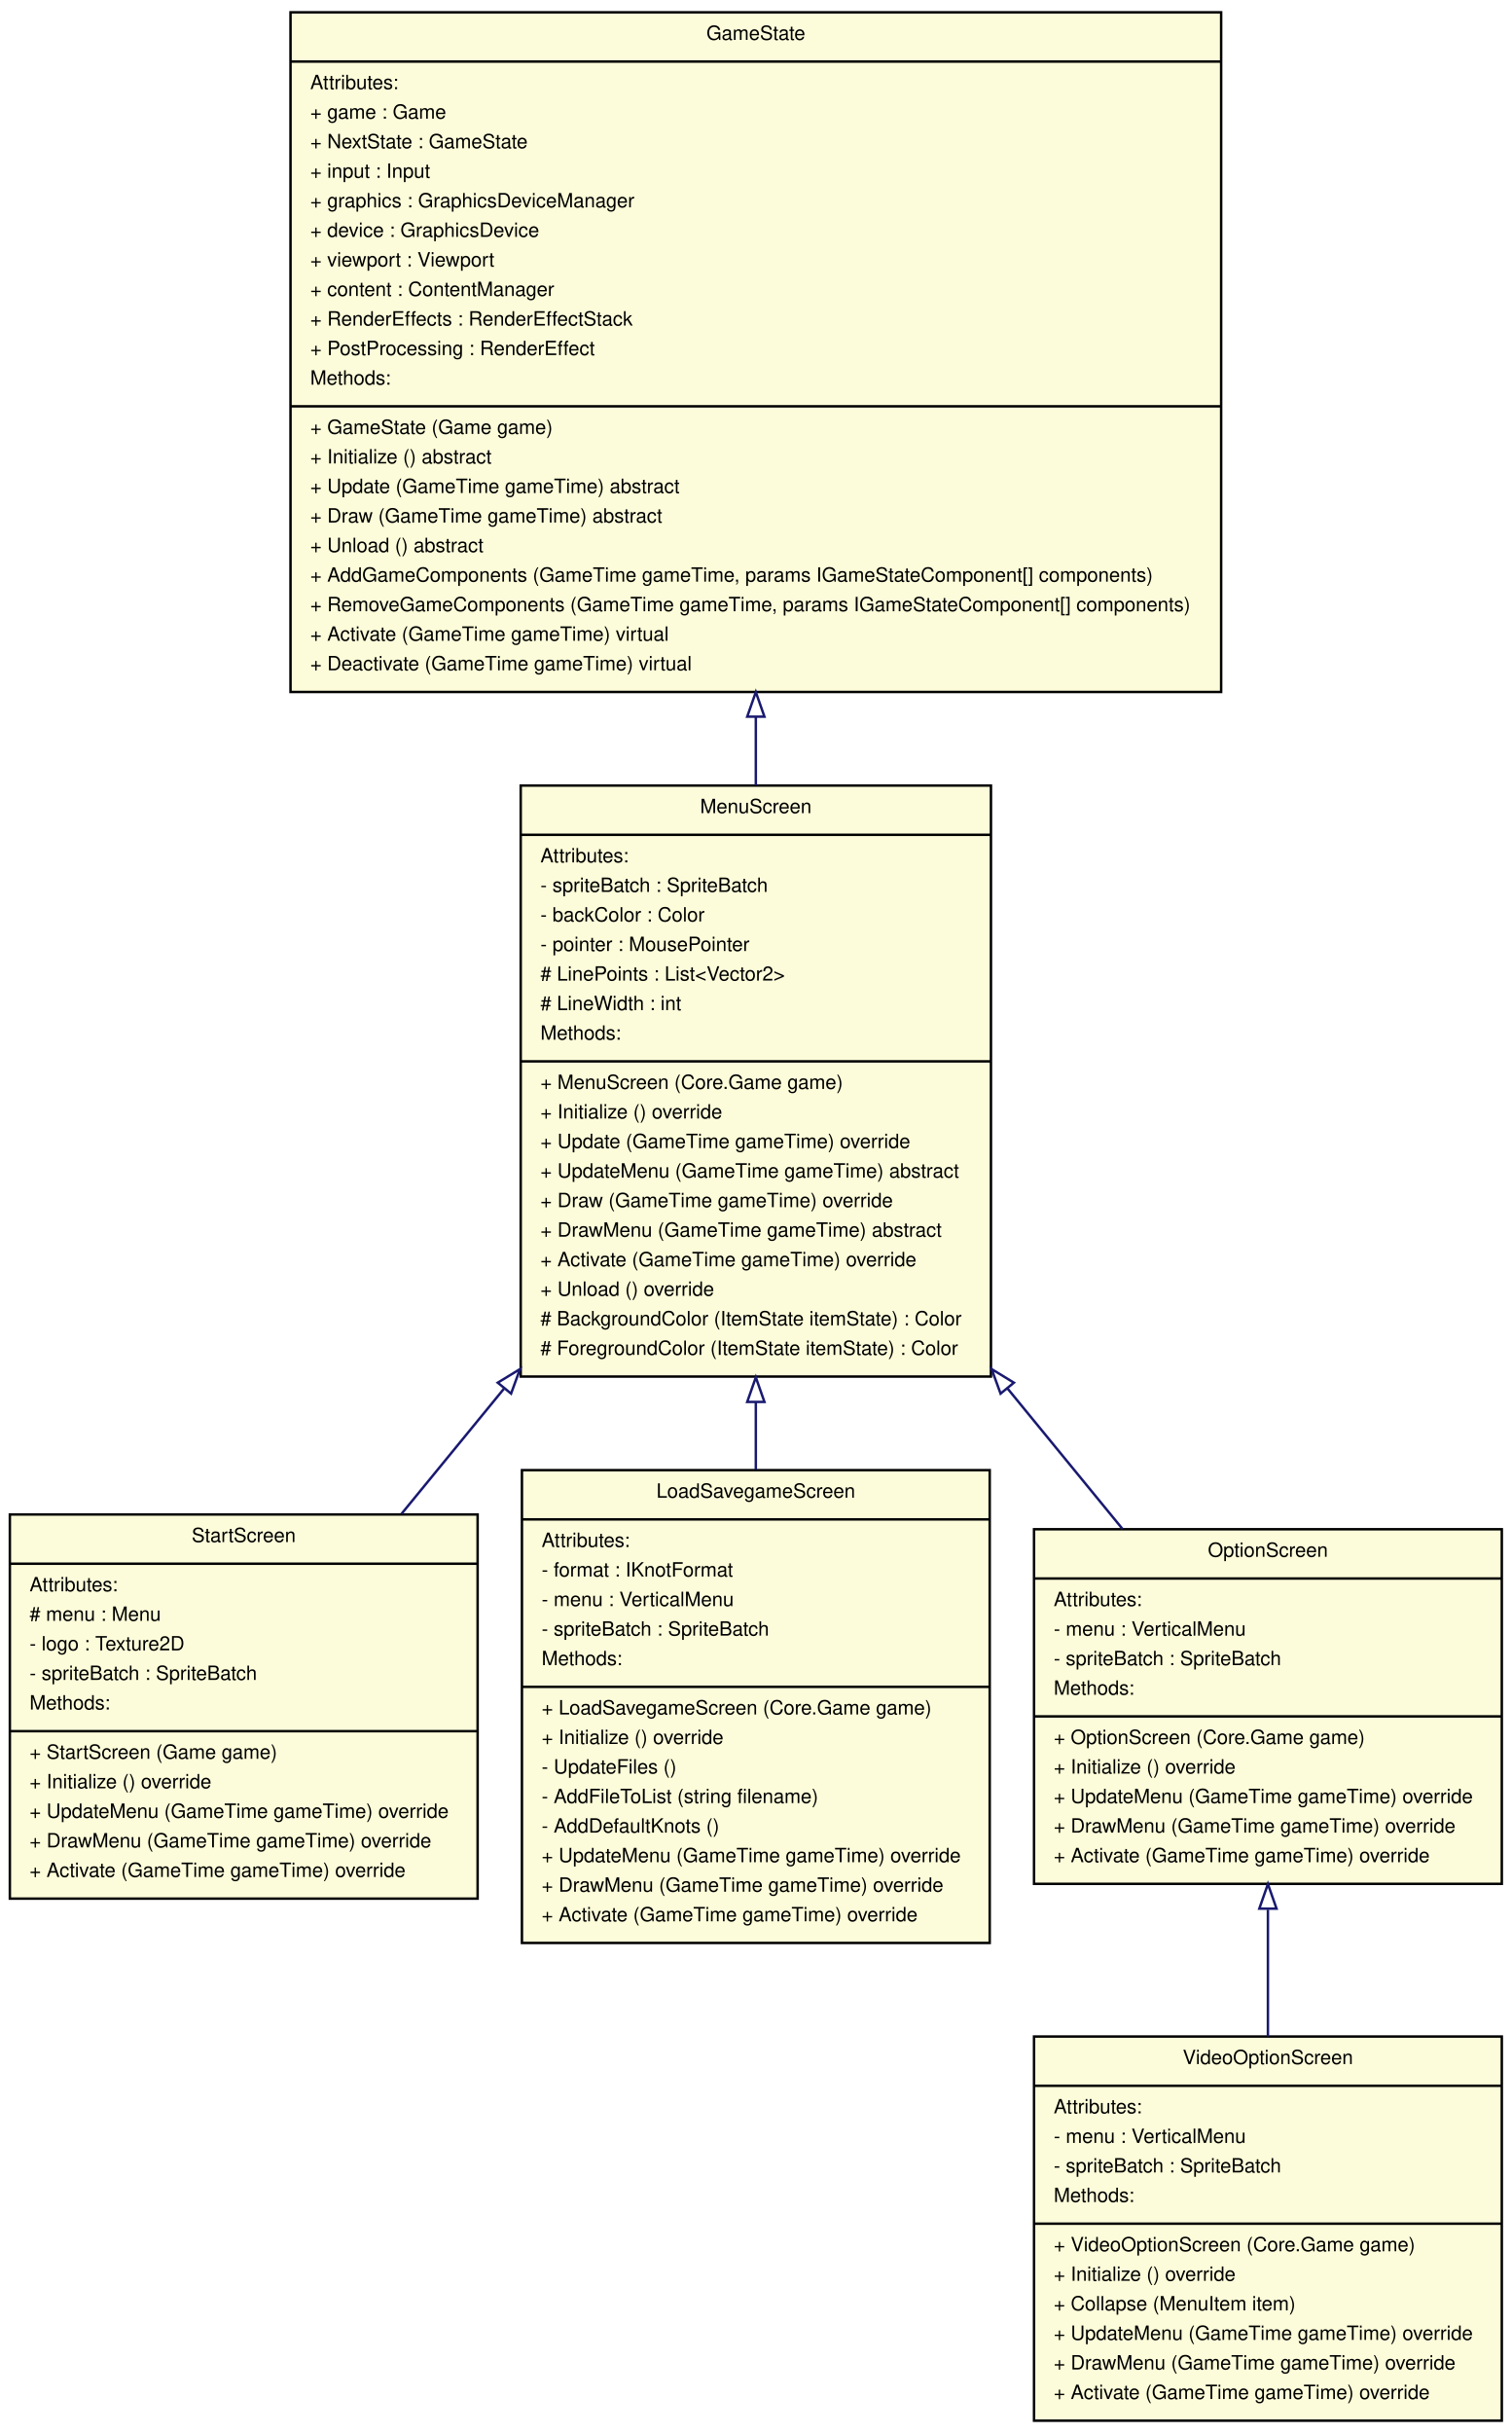
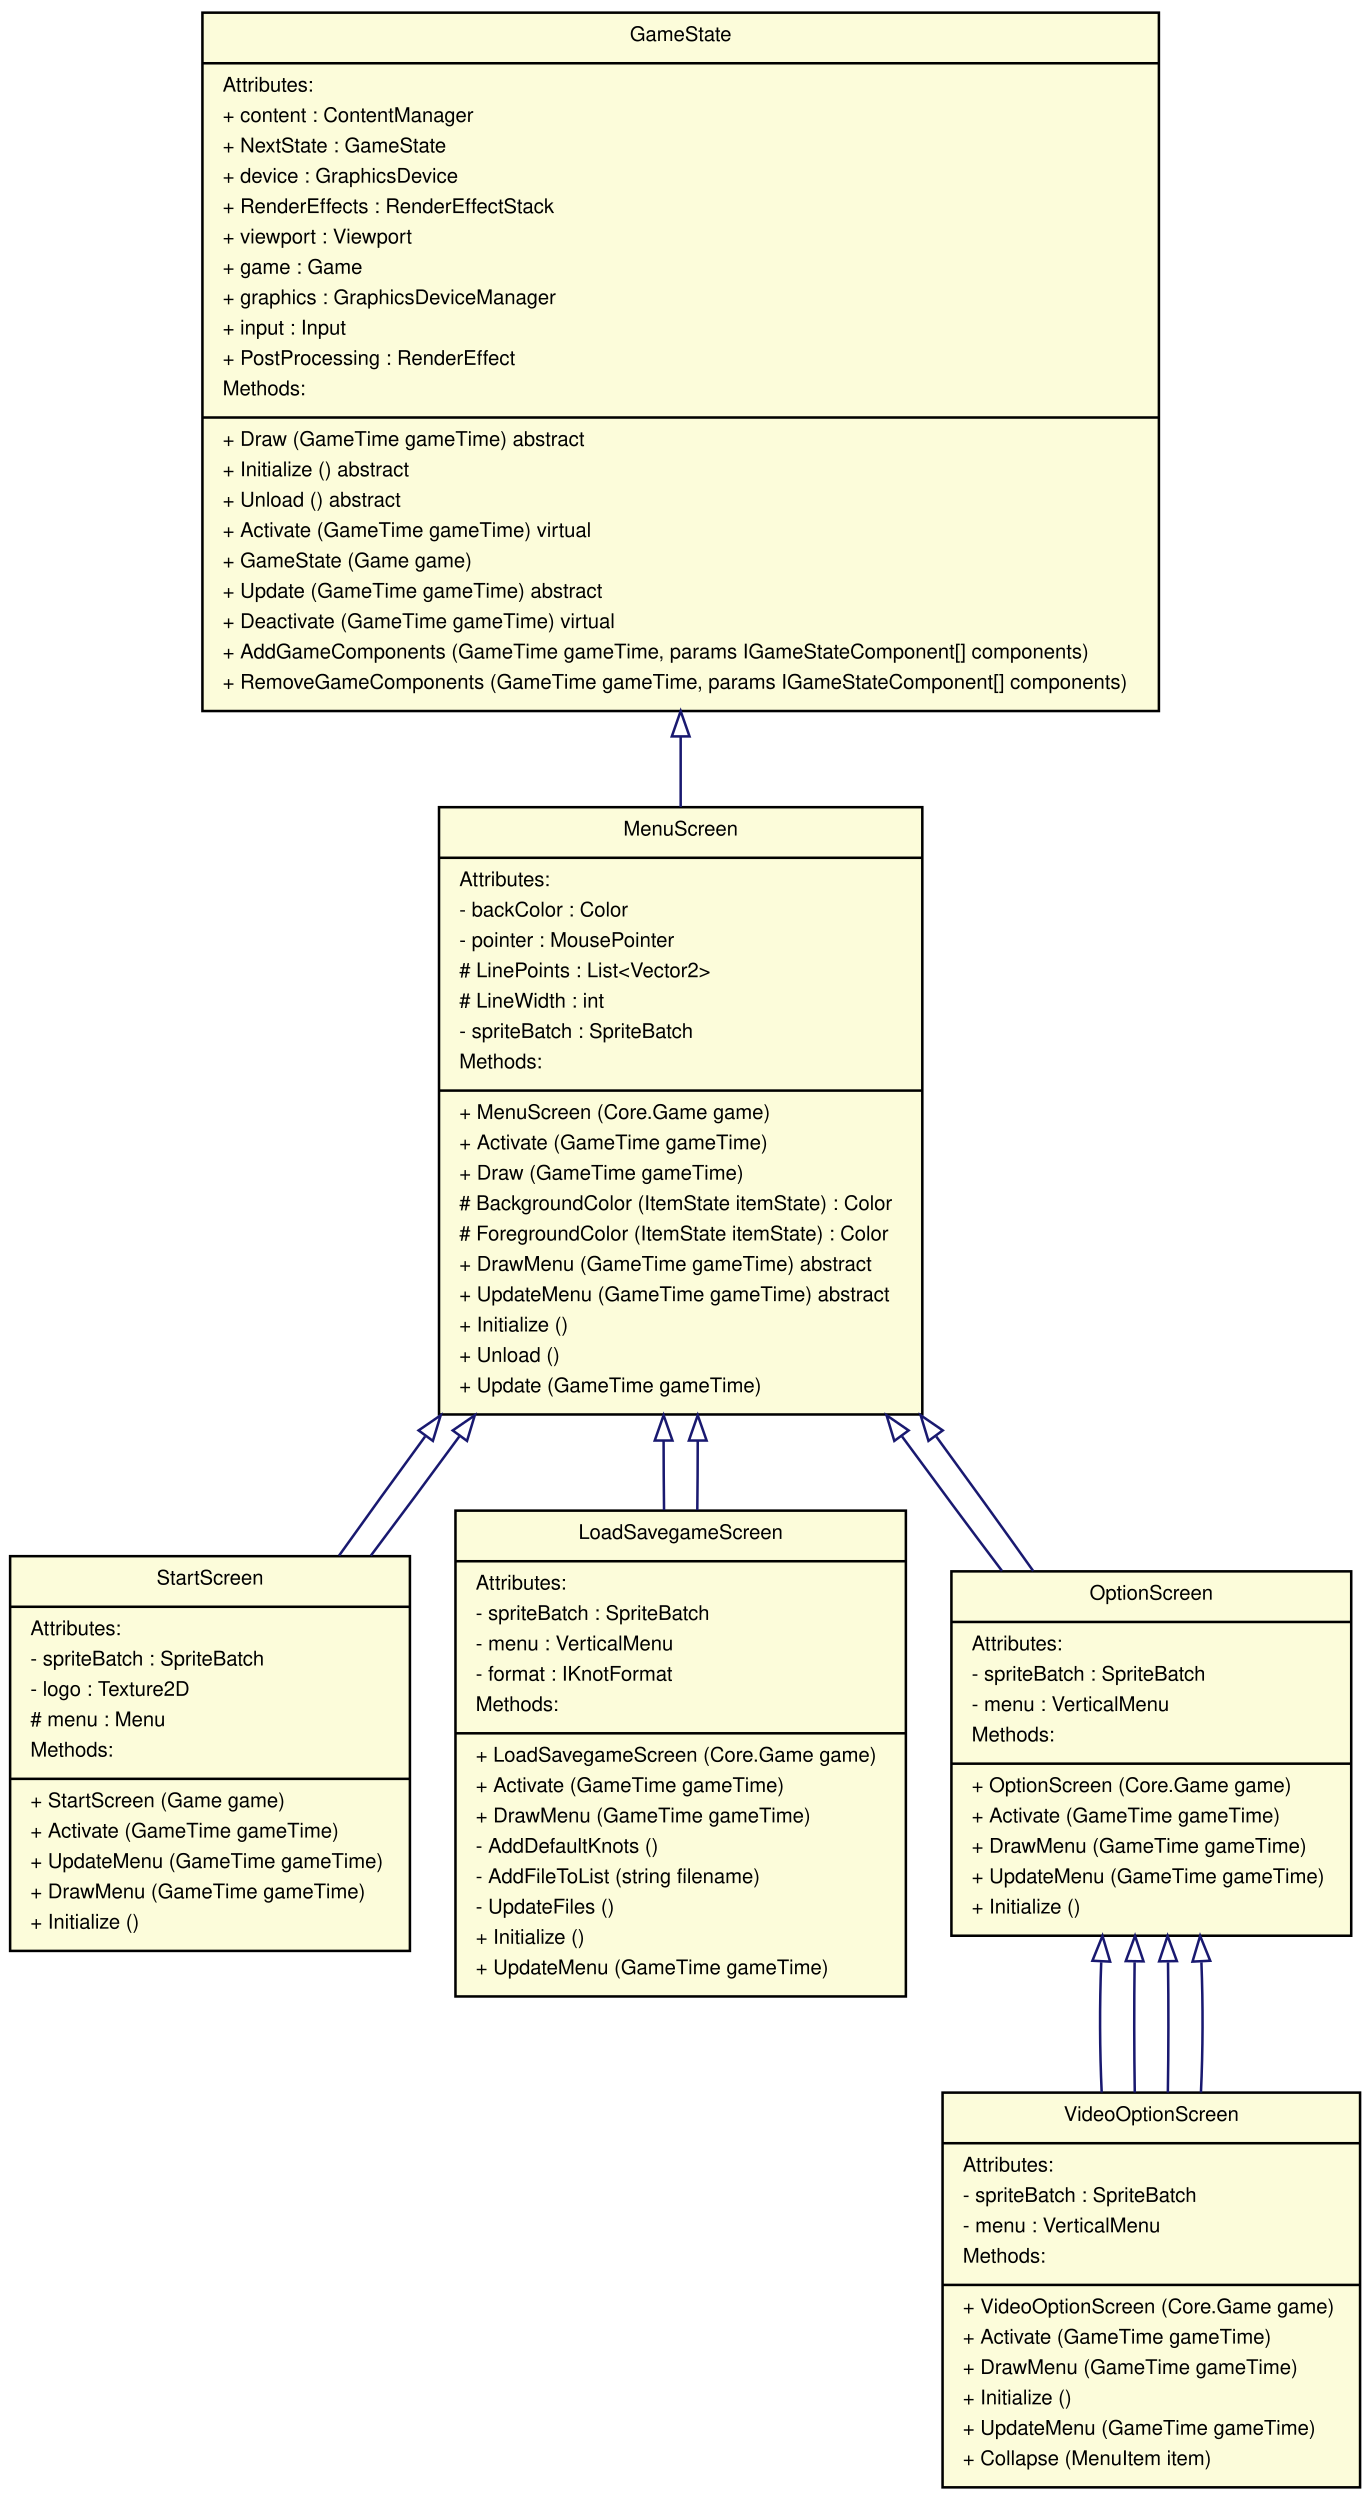
- <svg xmlns="http://www.w3.org/2000/svg" width="614pt" height="988pt" viewBox="0.00 0.00 614.00 988.00">
+ <svg xmlns="http://www.w3.org/2000/svg" width="541pt" height="988pt" viewBox="0.00 0.00 541.00 988.00">
  <g id="graph1" class="graph" transform="scale(1 1) rotate(0) translate(4 984)">
-     <polygon fill="white" stroke="white" points="-4,5 -4,-984 611,-984 611,5 -4,5" />
+     <polygon fill="white" stroke="white" points="-4,5 -4,-984 538,-984 538,5 -4,5" />
    <g id="node1" class="node">
-       <polygon fill="#fcfcda" stroke="black" points="207.5,-425 207.5,-665 398.5,-665 398.5,-425 207.5,-425" />
-       <text text-anchor="middle" x="303" y="-653.8" font-family="Helvetica,sans-Serif" font-size="8.00">MenuScreen</text>
-       <polyline fill="none" stroke="black" points="207.5,-645 398.5,-645 " />
-       <text text-anchor="start" x="215.5" y="-633.8" font-family="Helvetica,sans-Serif" font-size="8.00">Attributes:</text>
-       <text text-anchor="start" x="215.5" y="-621.8" font-family="Helvetica,sans-Serif" font-size="8.00">- spriteBatch : SpriteBatch</text>
-       <text text-anchor="start" x="215.5" y="-609.8" font-family="Helvetica,sans-Serif" font-size="8.00">- backColor : Color</text>
-       <text text-anchor="start" x="215.5" y="-597.8" font-family="Helvetica,sans-Serif" font-size="8.00">- pointer : MousePointer</text>
-       <text text-anchor="start" x="215.5" y="-585.8" font-family="Helvetica,sans-Serif" font-size="8.00"># LinePoints : List&lt;Vector2&gt;</text>
-       <text text-anchor="start" x="215.5" y="-573.8" font-family="Helvetica,sans-Serif" font-size="8.00"># LineWidth : int</text>
-       <text text-anchor="start" x="215.5" y="-561.8" font-family="Helvetica,sans-Serif" font-size="8.00">Methods:</text>
-       <polyline fill="none" stroke="black" points="207.5,-553 398.5,-553 " />
-       <text text-anchor="start" x="215.5" y="-541.8" font-family="Helvetica,sans-Serif" font-size="8.00">+ MenuScreen (Core.Game game)</text>
-       <text text-anchor="start" x="215.5" y="-529.8" font-family="Helvetica,sans-Serif" font-size="8.00">+ Initialize () override</text>
-       <text text-anchor="start" x="215.5" y="-517.8" font-family="Helvetica,sans-Serif" font-size="8.00">+ Update (GameTime gameTime) override</text>
-       <text text-anchor="start" x="215.5" y="-505.8" font-family="Helvetica,sans-Serif" font-size="8.00">+ UpdateMenu (GameTime gameTime) abstract</text>
-       <text text-anchor="start" x="215.5" y="-493.8" font-family="Helvetica,sans-Serif" font-size="8.00">+ Draw (GameTime gameTime) override</text>
-       <text text-anchor="start" x="215.5" y="-481.8" font-family="Helvetica,sans-Serif" font-size="8.00">+ DrawMenu (GameTime gameTime) abstract</text>
-       <text text-anchor="start" x="215.5" y="-469.8" font-family="Helvetica,sans-Serif" font-size="8.00">+ Activate (GameTime gameTime) override</text>
-       <text text-anchor="start" x="215.5" y="-457.8" font-family="Helvetica,sans-Serif" font-size="8.00">+ Unload () override</text>
-       <text text-anchor="start" x="215.5" y="-445.8" font-family="Helvetica,sans-Serif" font-size="8.00"># BackgroundColor (ItemState itemState) : Color</text>
-       <text text-anchor="start" x="215.5" y="-433.8" font-family="Helvetica,sans-Serif" font-size="8.00"># ForegroundColor (ItemState itemState) : Color</text>
+       <polygon fill="#fcfcda" stroke="black" points="169.5,-425 169.5,-665 360.5,-665 360.5,-425 169.5,-425" />
+       <text text-anchor="middle" x="265" y="-653.8" font-family="Helvetica,sans-Serif" font-size="8.00">MenuScreen</text>
+       <polyline fill="none" stroke="black" points="169.5,-645 360.5,-645 " />
+       <text text-anchor="start" x="177.5" y="-633.8" font-family="Helvetica,sans-Serif" font-size="8.00">Attributes:</text>
+       <text text-anchor="start" x="177.5" y="-621.8" font-family="Helvetica,sans-Serif" font-size="8.00">- backColor : Color</text>
+       <text text-anchor="start" x="177.5" y="-609.8" font-family="Helvetica,sans-Serif" font-size="8.00">- pointer : MousePointer</text>
+       <text text-anchor="start" x="177.5" y="-597.8" font-family="Helvetica,sans-Serif" font-size="8.00"># LinePoints : List&lt;Vector2&gt;</text>
+       <text text-anchor="start" x="177.5" y="-585.8" font-family="Helvetica,sans-Serif" font-size="8.00"># LineWidth : int</text>
+       <text text-anchor="start" x="177.5" y="-573.8" font-family="Helvetica,sans-Serif" font-size="8.00">- spriteBatch : SpriteBatch</text>
+       <text text-anchor="start" x="177.5" y="-561.8" font-family="Helvetica,sans-Serif" font-size="8.00">Methods:</text>
+       <polyline fill="none" stroke="black" points="169.5,-553 360.5,-553 " />
+       <text text-anchor="start" x="177.5" y="-541.8" font-family="Helvetica,sans-Serif" font-size="8.00">+ MenuScreen (Core.Game game)</text>
+       <text text-anchor="start" x="177.5" y="-529.8" font-family="Helvetica,sans-Serif" font-size="8.00">+ Activate (GameTime gameTime)</text>
+       <text text-anchor="start" x="177.5" y="-517.8" font-family="Helvetica,sans-Serif" font-size="8.00">+ Draw (GameTime gameTime)</text>
+       <text text-anchor="start" x="177.5" y="-505.8" font-family="Helvetica,sans-Serif" font-size="8.00"># BackgroundColor (ItemState itemState) : Color</text>
+       <text text-anchor="start" x="177.5" y="-493.8" font-family="Helvetica,sans-Serif" font-size="8.00"># ForegroundColor (ItemState itemState) : Color</text>
+       <text text-anchor="start" x="177.5" y="-481.8" font-family="Helvetica,sans-Serif" font-size="8.00">+ DrawMenu (GameTime gameTime) abstract</text>
+       <text text-anchor="start" x="177.5" y="-469.8" font-family="Helvetica,sans-Serif" font-size="8.00">+ UpdateMenu (GameTime gameTime) abstract</text>
+       <text text-anchor="start" x="177.5" y="-457.8" font-family="Helvetica,sans-Serif" font-size="8.00">+ Initialize ()</text>
+       <text text-anchor="start" x="177.5" y="-445.8" font-family="Helvetica,sans-Serif" font-size="8.00">+ Unload ()</text>
+       <text text-anchor="start" x="177.5" y="-433.8" font-family="Helvetica,sans-Serif" font-size="8.00">+ Update (GameTime gameTime)</text>
    </g>
    <g id="node3" class="node">
-       <polygon fill="#fcfcda" stroke="black" points="0,-213 0,-369 190,-369 190,-213 0,-213" />
-       <text text-anchor="middle" x="95" y="-357.8" font-family="Helvetica,sans-Serif" font-size="8.00">StartScreen</text>
-       <polyline fill="none" stroke="black" points="0,-349 190,-349 " />
+       <polygon fill="#fcfcda" stroke="black" points="0,-213 0,-369 158,-369 158,-213 0,-213" />
+       <text text-anchor="middle" x="79" y="-357.8" font-family="Helvetica,sans-Serif" font-size="8.00">StartScreen</text>
+       <polyline fill="none" stroke="black" points="0,-349 158,-349 " />
      <text text-anchor="start" x="8" y="-337.8" font-family="Helvetica,sans-Serif" font-size="8.00">Attributes:</text>
-       <text text-anchor="start" x="8" y="-325.8" font-family="Helvetica,sans-Serif" font-size="8.00"># menu : Menu</text>
+       <text text-anchor="start" x="8" y="-325.8" font-family="Helvetica,sans-Serif" font-size="8.00">- spriteBatch : SpriteBatch</text>
      <text text-anchor="start" x="8" y="-313.8" font-family="Helvetica,sans-Serif" font-size="8.00">- logo : Texture2D</text>
-       <text text-anchor="start" x="8" y="-301.8" font-family="Helvetica,sans-Serif" font-size="8.00">- spriteBatch : SpriteBatch</text>
+       <text text-anchor="start" x="8" y="-301.8" font-family="Helvetica,sans-Serif" font-size="8.00"># menu : Menu</text>
      <text text-anchor="start" x="8" y="-289.8" font-family="Helvetica,sans-Serif" font-size="8.00">Methods:</text>
-       <polyline fill="none" stroke="black" points="0,-281 190,-281 " />
+       <polyline fill="none" stroke="black" points="0,-281 158,-281 " />
      <text text-anchor="start" x="8" y="-269.8" font-family="Helvetica,sans-Serif" font-size="8.00">+ StartScreen (Game game)</text>
-       <text text-anchor="start" x="8" y="-257.8" font-family="Helvetica,sans-Serif" font-size="8.00">+ Initialize () override</text>
-       <text text-anchor="start" x="8" y="-245.8" font-family="Helvetica,sans-Serif" font-size="8.00">+ UpdateMenu (GameTime gameTime) override</text>
-       <text text-anchor="start" x="8" y="-233.8" font-family="Helvetica,sans-Serif" font-size="8.00">+ DrawMenu (GameTime gameTime) override</text>
-       <text text-anchor="start" x="8" y="-221.8" font-family="Helvetica,sans-Serif" font-size="8.00">+ Activate (GameTime gameTime) override</text>
+       <text text-anchor="start" x="8" y="-257.8" font-family="Helvetica,sans-Serif" font-size="8.00">+ Activate (GameTime gameTime)</text>
+       <text text-anchor="start" x="8" y="-245.8" font-family="Helvetica,sans-Serif" font-size="8.00">+ UpdateMenu (GameTime gameTime)</text>
+       <text text-anchor="start" x="8" y="-233.8" font-family="Helvetica,sans-Serif" font-size="8.00">+ DrawMenu (GameTime gameTime)</text>
+       <text text-anchor="start" x="8" y="-221.8" font-family="Helvetica,sans-Serif" font-size="8.00">+ Initialize ()</text>
    </g>
    <g id="edge4" class="edge">
-       <path fill="none" stroke="midnightblue" d="M200.709,-420.087C186.524,-402.765 172.298,-385.393 159.085,-369.257" />
-       <polygon fill="none" stroke="midnightblue" points="198.175,-422.517 207.219,-428.037 203.591,-418.082 198.175,-422.517" />
+       <path fill="none" stroke="midnightblue" d="M164.001,-416.293C152.243,-400.223 140.657,-384.19 129.995,-369.223" />
+       <polygon fill="none" stroke="midnightblue" points="161.425,-418.7 170.161,-424.695 167.07,-414.56 161.425,-418.7" />
+     </g>
+     <g id="edge14" class="edge">
+       <path fill="none" stroke="midnightblue" d="M177.5,-416.293C165.722,-400.223 153.827,-384.19 142.568,-369.223" />
+       <polygon fill="none" stroke="midnightblue" points="174.916,-418.689 183.644,-424.695 180.566,-414.557 174.916,-418.689" />
    </g>
    <g id="node4" class="node">
-       <polygon fill="#fcfcda" stroke="black" points="208,-195 208,-387 398,-387 398,-195 208,-195" />
-       <text text-anchor="middle" x="303" y="-375.8" font-family="Helvetica,sans-Serif" font-size="8.00">LoadSavegameScreen</text>
-       <polyline fill="none" stroke="black" points="208,-367 398,-367 " />
-       <text text-anchor="start" x="216" y="-355.8" font-family="Helvetica,sans-Serif" font-size="8.00">Attributes:</text>
-       <text text-anchor="start" x="216" y="-343.8" font-family="Helvetica,sans-Serif" font-size="8.00">- format : IKnotFormat</text>
-       <text text-anchor="start" x="216" y="-331.8" font-family="Helvetica,sans-Serif" font-size="8.00">- menu : VerticalMenu</text>
-       <text text-anchor="start" x="216" y="-319.8" font-family="Helvetica,sans-Serif" font-size="8.00">- spriteBatch : SpriteBatch</text>
-       <text text-anchor="start" x="216" y="-307.8" font-family="Helvetica,sans-Serif" font-size="8.00">Methods:</text>
-       <polyline fill="none" stroke="black" points="208,-299 398,-299 " />
-       <text text-anchor="start" x="216" y="-287.8" font-family="Helvetica,sans-Serif" font-size="8.00">+ LoadSavegameScreen (Core.Game game)</text>
-       <text text-anchor="start" x="216" y="-275.8" font-family="Helvetica,sans-Serif" font-size="8.00">+ Initialize () override</text>
-       <text text-anchor="start" x="216" y="-263.8" font-family="Helvetica,sans-Serif" font-size="8.00">- UpdateFiles ()</text>
-       <text text-anchor="start" x="216" y="-251.8" font-family="Helvetica,sans-Serif" font-size="8.00">- AddFileToList (string filename)</text>
-       <text text-anchor="start" x="216" y="-239.8" font-family="Helvetica,sans-Serif" font-size="8.00">- AddDefaultKnots ()</text>
-       <text text-anchor="start" x="216" y="-227.8" font-family="Helvetica,sans-Serif" font-size="8.00">+ UpdateMenu (GameTime gameTime) override</text>
-       <text text-anchor="start" x="216" y="-215.8" font-family="Helvetica,sans-Serif" font-size="8.00">+ DrawMenu (GameTime gameTime) override</text>
-       <text text-anchor="start" x="216" y="-203.8" font-family="Helvetica,sans-Serif" font-size="8.00">+ Activate (GameTime gameTime) override</text>
+       <polygon fill="#fcfcda" stroke="black" points="176,-195 176,-387 354,-387 354,-195 176,-195" />
+       <text text-anchor="middle" x="265" y="-375.8" font-family="Helvetica,sans-Serif" font-size="8.00">LoadSavegameScreen</text>
+       <polyline fill="none" stroke="black" points="176,-367 354,-367 " />
+       <text text-anchor="start" x="184" y="-355.8" font-family="Helvetica,sans-Serif" font-size="8.00">Attributes:</text>
+       <text text-anchor="start" x="184" y="-343.8" font-family="Helvetica,sans-Serif" font-size="8.00">- spriteBatch : SpriteBatch</text>
+       <text text-anchor="start" x="184" y="-331.8" font-family="Helvetica,sans-Serif" font-size="8.00">- menu : VerticalMenu</text>
+       <text text-anchor="start" x="184" y="-319.8" font-family="Helvetica,sans-Serif" font-size="8.00">- format : IKnotFormat</text>
+       <text text-anchor="start" x="184" y="-307.8" font-family="Helvetica,sans-Serif" font-size="8.00">Methods:</text>
+       <polyline fill="none" stroke="black" points="176,-299 354,-299 " />
+       <text text-anchor="start" x="184" y="-287.8" font-family="Helvetica,sans-Serif" font-size="8.00">+ LoadSavegameScreen (Core.Game game)</text>
+       <text text-anchor="start" x="184" y="-275.8" font-family="Helvetica,sans-Serif" font-size="8.00">+ Activate (GameTime gameTime)</text>
+       <text text-anchor="start" x="184" y="-263.8" font-family="Helvetica,sans-Serif" font-size="8.00">+ DrawMenu (GameTime gameTime)</text>
+       <text text-anchor="start" x="184" y="-251.8" font-family="Helvetica,sans-Serif" font-size="8.00">- AddDefaultKnots ()</text>
+       <text text-anchor="start" x="184" y="-239.8" font-family="Helvetica,sans-Serif" font-size="8.00">- AddFileToList (string filename)</text>
+       <text text-anchor="start" x="184" y="-227.8" font-family="Helvetica,sans-Serif" font-size="8.00">- UpdateFiles ()</text>
+       <text text-anchor="start" x="184" y="-215.8" font-family="Helvetica,sans-Serif" font-size="8.00">+ Initialize ()</text>
+       <text text-anchor="start" x="184" y="-203.8" font-family="Helvetica,sans-Serif" font-size="8.00">+ UpdateMenu (GameTime gameTime)</text>
    </g>
    <g id="edge6" class="edge">
-       <path fill="none" stroke="midnightblue" d="M303,-414.672C303,-405.435 303,-396.222 303,-387.227" />
-       <polygon fill="none" stroke="midnightblue" points="299.5,-414.694 303,-424.695 306.5,-414.695 299.5,-414.694" />
+       <path fill="none" stroke="midnightblue" d="M258.252,-414.672C258.264,-405.435 258.323,-396.222 258.429,-387.227" />
+       <polygon fill="none" stroke="midnightblue" points="254.752,-414.697 258.258,-424.695 261.752,-414.692 254.752,-414.697" />
+     </g>
+     <g id="edge16" class="edge">
+       <path fill="none" stroke="midnightblue" d="M271.748,-414.672C271.736,-405.435 271.677,-396.222 271.571,-387.227" />
+       <polygon fill="none" stroke="midnightblue" points="268.248,-414.692 271.742,-424.695 275.248,-414.697 268.248,-414.692" />
    </g>
    <g id="node5" class="node">
-       <polygon fill="#fcfcda" stroke="black" points="416,-219 416,-363 606,-363 606,-219 416,-219" />
-       <text text-anchor="middle" x="511" y="-351.8" font-family="Helvetica,sans-Serif" font-size="8.00">OptionScreen</text>
-       <polyline fill="none" stroke="black" points="416,-343 606,-343 " />
-       <text text-anchor="start" x="424" y="-331.8" font-family="Helvetica,sans-Serif" font-size="8.00">Attributes:</text>
-       <text text-anchor="start" x="424" y="-319.8" font-family="Helvetica,sans-Serif" font-size="8.00">- menu : VerticalMenu</text>
-       <text text-anchor="start" x="424" y="-307.8" font-family="Helvetica,sans-Serif" font-size="8.00">- spriteBatch : SpriteBatch</text>
-       <text text-anchor="start" x="424" y="-295.8" font-family="Helvetica,sans-Serif" font-size="8.00">Methods:</text>
-       <polyline fill="none" stroke="black" points="416,-287 606,-287 " />
-       <text text-anchor="start" x="424" y="-275.8" font-family="Helvetica,sans-Serif" font-size="8.00">+ OptionScreen (Core.Game game)</text>
-       <text text-anchor="start" x="424" y="-263.8" font-family="Helvetica,sans-Serif" font-size="8.00">+ Initialize () override</text>
-       <text text-anchor="start" x="424" y="-251.8" font-family="Helvetica,sans-Serif" font-size="8.00">+ UpdateMenu (GameTime gameTime) override</text>
-       <text text-anchor="start" x="424" y="-239.8" font-family="Helvetica,sans-Serif" font-size="8.00">+ DrawMenu (GameTime gameTime) override</text>
-       <text text-anchor="start" x="424" y="-227.8" font-family="Helvetica,sans-Serif" font-size="8.00">+ Activate (GameTime gameTime) override</text>
+       <polygon fill="#fcfcda" stroke="black" points="372,-219 372,-363 530,-363 530,-219 372,-219" />
+       <text text-anchor="middle" x="451" y="-351.8" font-family="Helvetica,sans-Serif" font-size="8.00">OptionScreen</text>
+       <polyline fill="none" stroke="black" points="372,-343 530,-343 " />
+       <text text-anchor="start" x="380" y="-331.8" font-family="Helvetica,sans-Serif" font-size="8.00">Attributes:</text>
+       <text text-anchor="start" x="380" y="-319.8" font-family="Helvetica,sans-Serif" font-size="8.00">- spriteBatch : SpriteBatch</text>
+       <text text-anchor="start" x="380" y="-307.8" font-family="Helvetica,sans-Serif" font-size="8.00">- menu : VerticalMenu</text>
+       <text text-anchor="start" x="380" y="-295.8" font-family="Helvetica,sans-Serif" font-size="8.00">Methods:</text>
+       <polyline fill="none" stroke="black" points="372,-287 530,-287 " />
+       <text text-anchor="start" x="380" y="-275.8" font-family="Helvetica,sans-Serif" font-size="8.00">+ OptionScreen (Core.Game game)</text>
+       <text text-anchor="start" x="380" y="-263.8" font-family="Helvetica,sans-Serif" font-size="8.00">+ Activate (GameTime gameTime)</text>
+       <text text-anchor="start" x="380" y="-251.8" font-family="Helvetica,sans-Serif" font-size="8.00">+ DrawMenu (GameTime gameTime)</text>
+       <text text-anchor="start" x="380" y="-239.8" font-family="Helvetica,sans-Serif" font-size="8.00">+ UpdateMenu (GameTime gameTime)</text>
+       <text text-anchor="start" x="380" y="-227.8" font-family="Helvetica,sans-Serif" font-size="8.00">+ Initialize ()</text>
    </g>
    <g id="edge8" class="edge">
-       <path fill="none" stroke="midnightblue" d="M405.164,-420.243C421.207,-400.651 437.31,-380.987 451.942,-363.119" />
-       <polygon fill="none" stroke="midnightblue" points="402.409,-418.082 398.781,-428.037 407.825,-422.517 402.409,-418.082" />
+       <path fill="none" stroke="midnightblue" d="M352.489,-416.308C365.87,-398.051 379.403,-379.841 391.982,-363.186" />
+       <polygon fill="none" stroke="midnightblue" points="349.434,-414.557 346.356,-424.695 355.084,-418.689 349.434,-414.557" />
+     </g>
+     <g id="edge18" class="edge">
+       <path fill="none" stroke="midnightblue" d="M365.988,-416.308C379.346,-398.051 392.484,-379.841 404.296,-363.186" />
+       <polygon fill="none" stroke="midnightblue" points="362.93,-414.56 359.839,-424.695 368.575,-418.7 362.93,-414.56" />
    </g>
    <g id="node2" class="node">
-       <polygon fill="#fcfcda" stroke="black" points="114,-703 114,-979 492,-979 492,-703 114,-703" />
-       <text text-anchor="middle" x="303" y="-967.8" font-family="Helvetica,sans-Serif" font-size="8.00">GameState</text>
-       <polyline fill="none" stroke="black" points="114,-959 492,-959 " />
-       <text text-anchor="start" x="122" y="-947.8" font-family="Helvetica,sans-Serif" font-size="8.00">Attributes:</text>
-       <text text-anchor="start" x="122" y="-935.8" font-family="Helvetica,sans-Serif" font-size="8.00">+ game : Game</text>
-       <text text-anchor="start" x="122" y="-923.8" font-family="Helvetica,sans-Serif" font-size="8.00">+ NextState : GameState</text>
-       <text text-anchor="start" x="122" y="-911.8" font-family="Helvetica,sans-Serif" font-size="8.00">+ input : Input</text>
-       <text text-anchor="start" x="122" y="-899.8" font-family="Helvetica,sans-Serif" font-size="8.00">+ graphics : GraphicsDeviceManager</text>
-       <text text-anchor="start" x="122" y="-887.8" font-family="Helvetica,sans-Serif" font-size="8.00">+ device : GraphicsDevice</text>
-       <text text-anchor="start" x="122" y="-875.8" font-family="Helvetica,sans-Serif" font-size="8.00">+ viewport : Viewport</text>
-       <text text-anchor="start" x="122" y="-863.8" font-family="Helvetica,sans-Serif" font-size="8.00">+ content : ContentManager</text>
-       <text text-anchor="start" x="122" y="-851.8" font-family="Helvetica,sans-Serif" font-size="8.00">+ RenderEffects : RenderEffectStack</text>
-       <text text-anchor="start" x="122" y="-839.8" font-family="Helvetica,sans-Serif" font-size="8.00">+ PostProcessing : RenderEffect</text>
-       <text text-anchor="start" x="122" y="-827.8" font-family="Helvetica,sans-Serif" font-size="8.00">Methods:</text>
-       <polyline fill="none" stroke="black" points="114,-819 492,-819 " />
-       <text text-anchor="start" x="122" y="-807.8" font-family="Helvetica,sans-Serif" font-size="8.00">+ GameState (Game game)</text>
-       <text text-anchor="start" x="122" y="-795.8" font-family="Helvetica,sans-Serif" font-size="8.00">+ Initialize () abstract</text>
-       <text text-anchor="start" x="122" y="-783.8" font-family="Helvetica,sans-Serif" font-size="8.00">+ Update (GameTime gameTime) abstract</text>
-       <text text-anchor="start" x="122" y="-771.8" font-family="Helvetica,sans-Serif" font-size="8.00">+ Draw (GameTime gameTime) abstract</text>
-       <text text-anchor="start" x="122" y="-759.8" font-family="Helvetica,sans-Serif" font-size="8.00">+ Unload () abstract</text>
-       <text text-anchor="start" x="122" y="-747.8" font-family="Helvetica,sans-Serif" font-size="8.00">+ AddGameComponents (GameTime gameTime, params IGameStateComponent[] components)</text>
-       <text text-anchor="start" x="122" y="-735.8" font-family="Helvetica,sans-Serif" font-size="8.00">+ RemoveGameComponents (GameTime gameTime, params IGameStateComponent[] components)</text>
-       <text text-anchor="start" x="122" y="-723.8" font-family="Helvetica,sans-Serif" font-size="8.00">+ Activate (GameTime gameTime) virtual</text>
-       <text text-anchor="start" x="122" y="-711.8" font-family="Helvetica,sans-Serif" font-size="8.00">+ Deactivate (GameTime gameTime) virtual</text>
+       <polygon fill="#fcfcda" stroke="black" points="76,-703 76,-979 454,-979 454,-703 76,-703" />
+       <text text-anchor="middle" x="265" y="-967.8" font-family="Helvetica,sans-Serif" font-size="8.00">GameState</text>
+       <polyline fill="none" stroke="black" points="76,-959 454,-959 " />
+       <text text-anchor="start" x="84" y="-947.8" font-family="Helvetica,sans-Serif" font-size="8.00">Attributes:</text>
+       <text text-anchor="start" x="84" y="-935.8" font-family="Helvetica,sans-Serif" font-size="8.00">+ content : ContentManager</text>
+       <text text-anchor="start" x="84" y="-923.8" font-family="Helvetica,sans-Serif" font-size="8.00">+ NextState : GameState</text>
+       <text text-anchor="start" x="84" y="-911.8" font-family="Helvetica,sans-Serif" font-size="8.00">+ device : GraphicsDevice</text>
+       <text text-anchor="start" x="84" y="-899.8" font-family="Helvetica,sans-Serif" font-size="8.00">+ RenderEffects : RenderEffectStack</text>
+       <text text-anchor="start" x="84" y="-887.8" font-family="Helvetica,sans-Serif" font-size="8.00">+ viewport : Viewport</text>
+       <text text-anchor="start" x="84" y="-875.8" font-family="Helvetica,sans-Serif" font-size="8.00">+ game : Game</text>
+       <text text-anchor="start" x="84" y="-863.8" font-family="Helvetica,sans-Serif" font-size="8.00">+ graphics : GraphicsDeviceManager</text>
+       <text text-anchor="start" x="84" y="-851.8" font-family="Helvetica,sans-Serif" font-size="8.00">+ input : Input</text>
+       <text text-anchor="start" x="84" y="-839.8" font-family="Helvetica,sans-Serif" font-size="8.00">+ PostProcessing : RenderEffect</text>
+       <text text-anchor="start" x="84" y="-827.8" font-family="Helvetica,sans-Serif" font-size="8.00">Methods:</text>
+       <polyline fill="none" stroke="black" points="76,-819 454,-819 " />
+       <text text-anchor="start" x="84" y="-807.8" font-family="Helvetica,sans-Serif" font-size="8.00">+ Draw (GameTime gameTime) abstract</text>
+       <text text-anchor="start" x="84" y="-795.8" font-family="Helvetica,sans-Serif" font-size="8.00">+ Initialize () abstract</text>
+       <text text-anchor="start" x="84" y="-783.8" font-family="Helvetica,sans-Serif" font-size="8.00">+ Unload () abstract</text>
+       <text text-anchor="start" x="84" y="-771.8" font-family="Helvetica,sans-Serif" font-size="8.00">+ Activate (GameTime gameTime) virtual</text>
+       <text text-anchor="start" x="84" y="-759.8" font-family="Helvetica,sans-Serif" font-size="8.00">+ GameState (Game game)</text>
+       <text text-anchor="start" x="84" y="-747.8" font-family="Helvetica,sans-Serif" font-size="8.00">+ Update (GameTime gameTime) abstract</text>
+       <text text-anchor="start" x="84" y="-735.8" font-family="Helvetica,sans-Serif" font-size="8.00">+ Deactivate (GameTime gameTime) virtual</text>
+       <text text-anchor="start" x="84" y="-723.8" font-family="Helvetica,sans-Serif" font-size="8.00">+ AddGameComponents (GameTime gameTime, params IGameStateComponent[] components)</text>
+       <text text-anchor="start" x="84" y="-711.8" font-family="Helvetica,sans-Serif" font-size="8.00">+ RemoveGameComponents (GameTime gameTime, params IGameStateComponent[] components)</text>
    </g>
    <g id="edge2" class="edge">
-       <path fill="none" stroke="midnightblue" d="M303,-692.863C303,-683.547 303,-674.232 303,-665.064" />
-       <polygon fill="none" stroke="midnightblue" points="299.5,-692.966 303,-702.966 306.5,-692.966 299.5,-692.966" />
+       <path fill="none" stroke="midnightblue" d="M265,-692.863C265,-683.547 265,-674.232 265,-665.064" />
+       <polygon fill="none" stroke="midnightblue" points="261.5,-692.966 265,-702.966 268.5,-692.966 261.5,-692.966" />
    </g>
    <g id="node6" class="node">
-       <polygon fill="#fcfcda" stroke="black" points="416,-1 416,-157 606,-157 606,-1 416,-1" />
-       <text text-anchor="middle" x="511" y="-145.8" font-family="Helvetica,sans-Serif" font-size="8.00">VideoOptionScreen</text>
-       <polyline fill="none" stroke="black" points="416,-137 606,-137 " />
-       <text text-anchor="start" x="424" y="-125.8" font-family="Helvetica,sans-Serif" font-size="8.00">Attributes:</text>
-       <text text-anchor="start" x="424" y="-113.8" font-family="Helvetica,sans-Serif" font-size="8.00">- menu : VerticalMenu</text>
-       <text text-anchor="start" x="424" y="-101.8" font-family="Helvetica,sans-Serif" font-size="8.00">- spriteBatch : SpriteBatch</text>
-       <text text-anchor="start" x="424" y="-89.8" font-family="Helvetica,sans-Serif" font-size="8.00">Methods:</text>
-       <polyline fill="none" stroke="black" points="416,-81 606,-81 " />
-       <text text-anchor="start" x="424" y="-69.8" font-family="Helvetica,sans-Serif" font-size="8.00">+ VideoOptionScreen (Core.Game game)</text>
-       <text text-anchor="start" x="424" y="-57.8" font-family="Helvetica,sans-Serif" font-size="8.00">+ Initialize () override</text>
-       <text text-anchor="start" x="424" y="-45.8" font-family="Helvetica,sans-Serif" font-size="8.00">+ Collapse (MenuItem item)</text>
-       <text text-anchor="start" x="424" y="-33.8" font-family="Helvetica,sans-Serif" font-size="8.00">+ UpdateMenu (GameTime gameTime) override</text>
-       <text text-anchor="start" x="424" y="-21.8" font-family="Helvetica,sans-Serif" font-size="8.00">+ DrawMenu (GameTime gameTime) override</text>
-       <text text-anchor="start" x="424" y="-9.8" font-family="Helvetica,sans-Serif" font-size="8.00">+ Activate (GameTime gameTime) override</text>
+       <polygon fill="#fcfcda" stroke="black" points="368.5,-1 368.5,-157 533.5,-157 533.5,-1 368.5,-1" />
+       <text text-anchor="middle" x="451" y="-145.8" font-family="Helvetica,sans-Serif" font-size="8.00">VideoOptionScreen</text>
+       <polyline fill="none" stroke="black" points="368.5,-137 533.5,-137 " />
+       <text text-anchor="start" x="376.5" y="-125.8" font-family="Helvetica,sans-Serif" font-size="8.00">Attributes:</text>
+       <text text-anchor="start" x="376.5" y="-113.8" font-family="Helvetica,sans-Serif" font-size="8.00">- spriteBatch : SpriteBatch</text>
+       <text text-anchor="start" x="376.5" y="-101.8" font-family="Helvetica,sans-Serif" font-size="8.00">- menu : VerticalMenu</text>
+       <text text-anchor="start" x="376.5" y="-89.8" font-family="Helvetica,sans-Serif" font-size="8.00">Methods:</text>
+       <polyline fill="none" stroke="black" points="368.5,-81 533.5,-81 " />
+       <text text-anchor="start" x="376.5" y="-69.8" font-family="Helvetica,sans-Serif" font-size="8.00">+ VideoOptionScreen (Core.Game game)</text>
+       <text text-anchor="start" x="376.5" y="-57.8" font-family="Helvetica,sans-Serif" font-size="8.00">+ Activate (GameTime gameTime)</text>
+       <text text-anchor="start" x="376.5" y="-45.8" font-family="Helvetica,sans-Serif" font-size="8.00">+ DrawMenu (GameTime gameTime)</text>
+       <text text-anchor="start" x="376.5" y="-33.8" font-family="Helvetica,sans-Serif" font-size="8.00">+ Initialize ()</text>
+       <text text-anchor="start" x="376.5" y="-21.8" font-family="Helvetica,sans-Serif" font-size="8.00">+ UpdateMenu (GameTime gameTime)</text>
+       <text text-anchor="start" x="376.5" y="-9.8" font-family="Helvetica,sans-Serif" font-size="8.00">+ Collapse (MenuItem item)</text>
+     </g>
+     <g id="edge22" class="edge">
+       <path fill="none" stroke="midnightblue" d="M431.2,-208.514C430.542,-191.583 430.606,-173.81 431.39,-157.041" />
+       <polygon fill="none" stroke="midnightblue" points="427.724,-209.111 431.702,-218.931 434.716,-208.774 427.724,-209.111" />
    </g>
    <g id="edge10" class="edge">
-       <path fill="none" stroke="midnightblue" d="M511,-208.514C511,-191.583 511,-173.81 511,-157.041" />
-       <polygon fill="none" stroke="midnightblue" points="507.5,-208.931 511,-218.931 514.5,-208.931 507.5,-208.931" />
+       <path fill="none" stroke="midnightblue" d="M444.4,-208.514C444.181,-191.583 444.202,-173.81 444.463,-157.041" />
+       <polygon fill="none" stroke="midnightblue" points="440.907,-208.988 444.567,-218.931 447.906,-208.876 440.907,-208.988" />
+     </g>
+     <g id="edge12" class="edge">
+       <path fill="none" stroke="midnightblue" d="M457.6,-208.514C457.819,-191.583 457.798,-173.81 457.537,-157.041" />
+       <polygon fill="none" stroke="midnightblue" points="454.094,-208.876 457.433,-218.931 461.093,-208.988 454.094,-208.876" />
+     </g>
+     <g id="edge20" class="edge">
+       <path fill="none" stroke="midnightblue" d="M470.8,-208.514C471.458,-191.583 471.394,-173.81 470.61,-157.041" />
+       <polygon fill="none" stroke="midnightblue" points="467.284,-208.774 470.298,-218.931 474.276,-209.111 467.284,-208.774" />
    </g>
  </g>
</svg>
